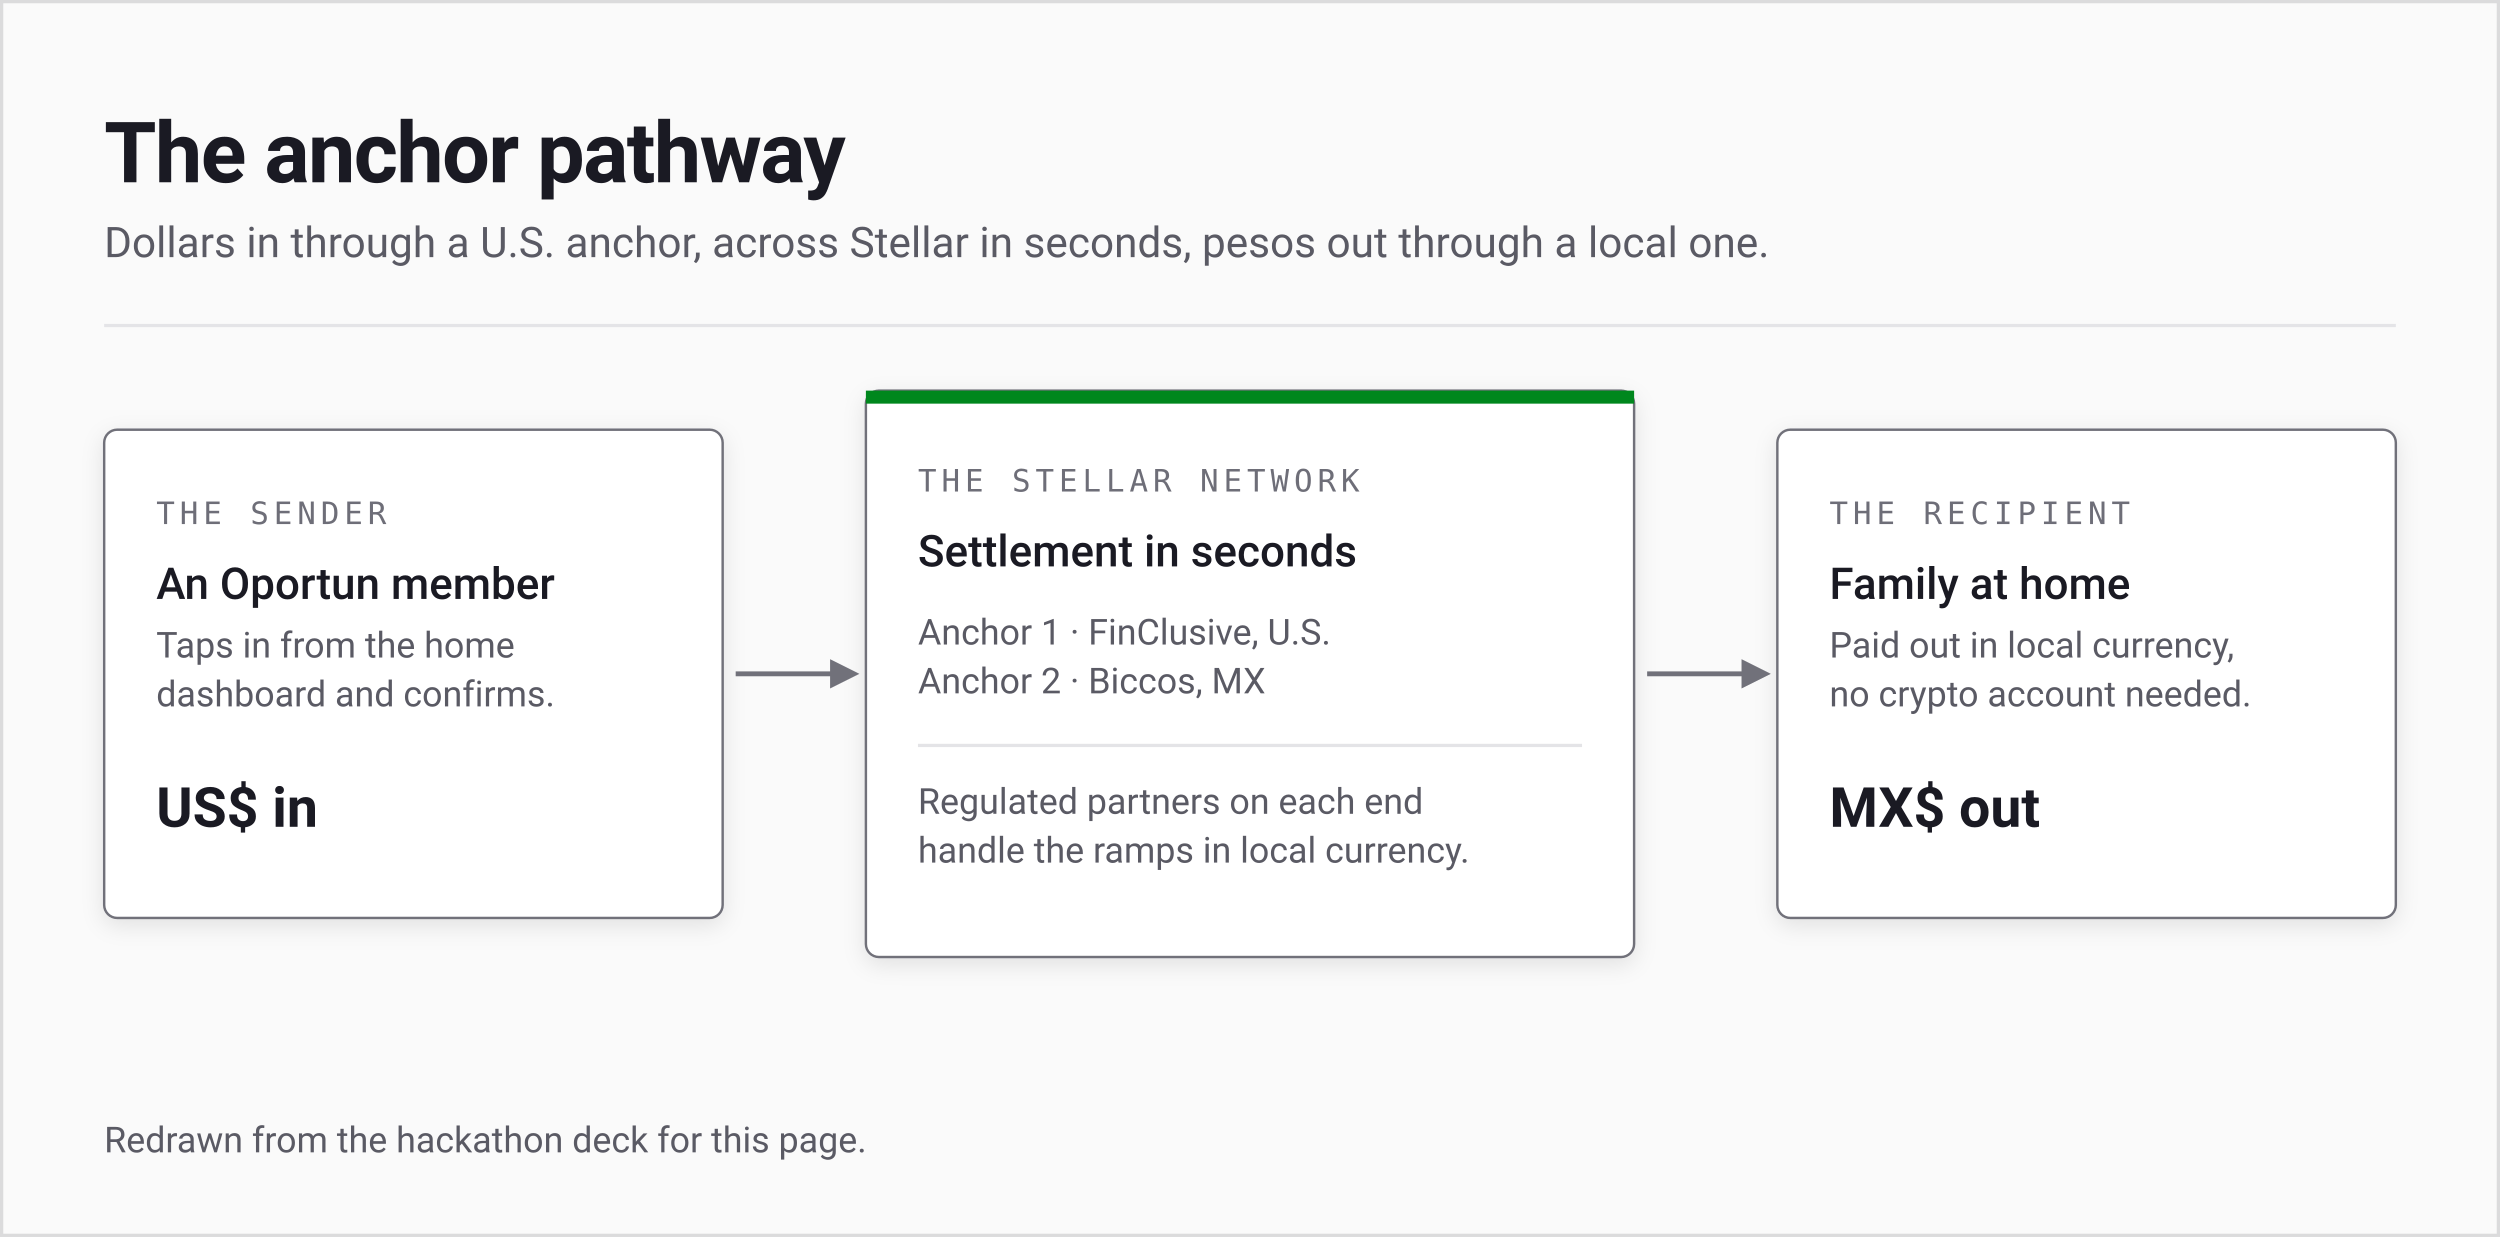
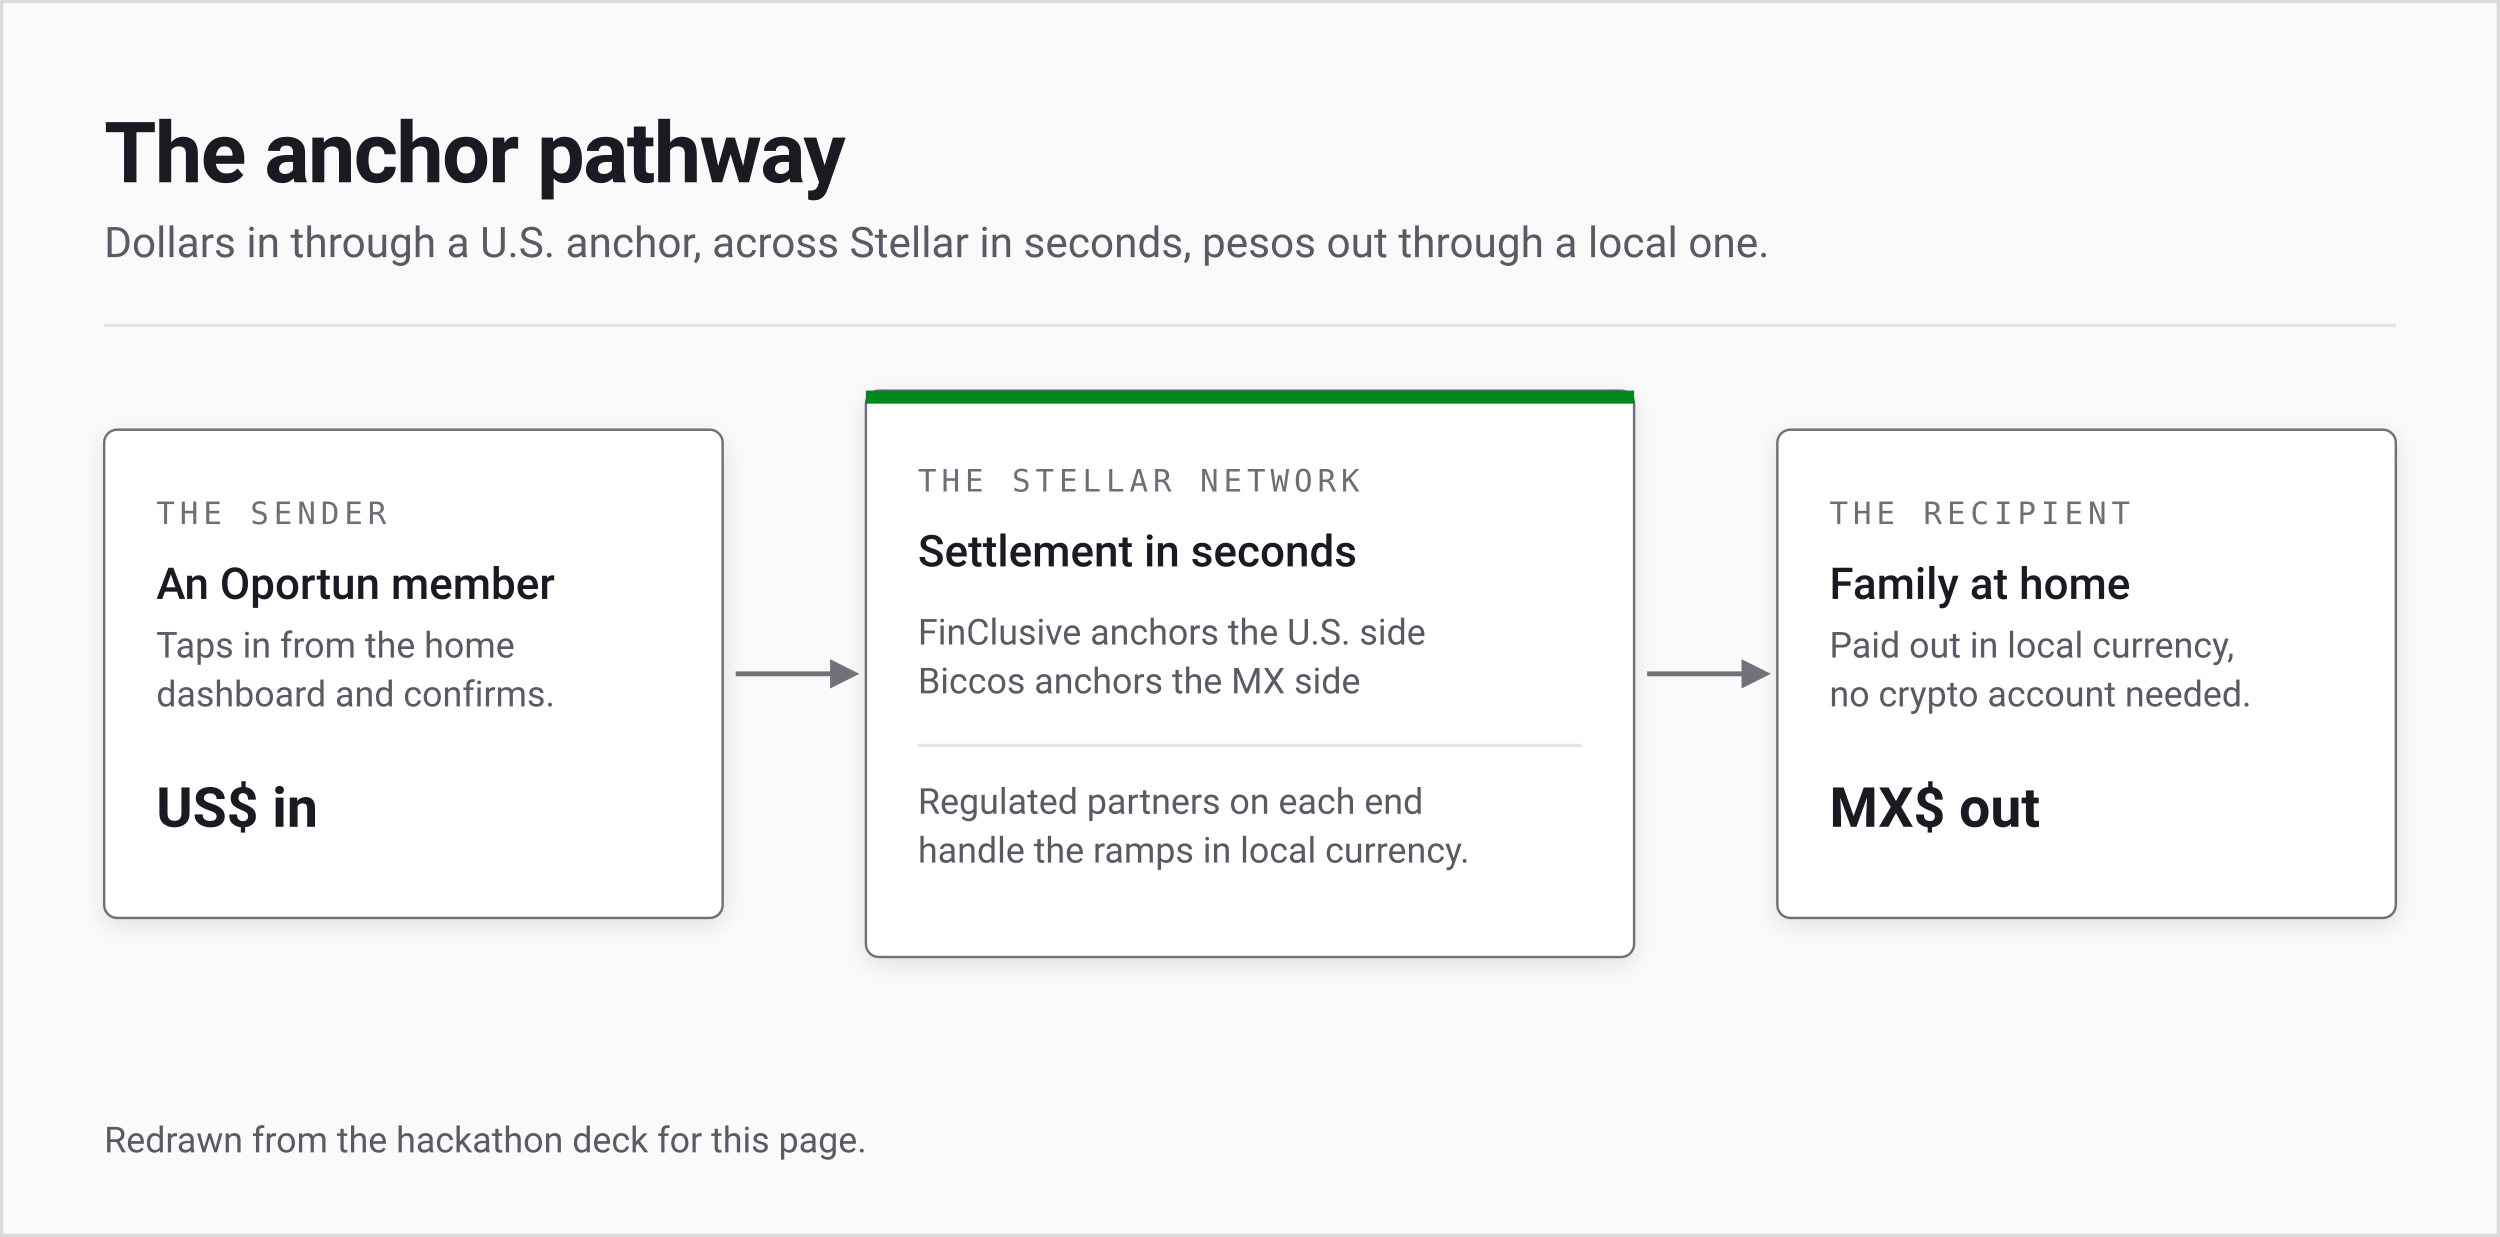
<svg xmlns="http://www.w3.org/2000/svg" viewBox="0 0 1536 760" width="1536" height="760" role="img" aria-label="The anchor pathway. An Oportun member deposits dollars through a U.S. anchor, value crosses the Stellar network in seconds, and a local anchor pays out pesos to the recipient.">
  <defs>
    <filter id="soft" x="-15%" y="-15%" width="130%" height="130%">
      <feDropShadow dx="0" dy="4" stdDeviation="7" flood-color="#1A1A23" flood-opacity="0.10" />
    </filter>
    <style>
      .h  { font-family: -apple-system, BlinkMacSystemFont, "Segoe UI", Roboto, sans-serif; }
      .m  { font-family: ui-monospace, SFMono-Regular, Menlo, Consolas, monospace; }
      .t1 { font-size: 52px; font-weight: 600; fill: #1A1A23; letter-spacing: -1px; }
      .t2 { font-size: 26px; fill: #5A5A64; }
      .kick { font-size: 19px; letter-spacing: 3px; fill: #6E6E78; }
      .row { font-size: 27px; fill: #1A1A23; font-weight: 500; }
      .sub { font-size: 22px; fill: #5A5A64; }
      .cur { font-size: 34px; font-weight: 600; }
    </style>
  </defs>
  <rect width="1536" height="760" fill="#FAFAFA" />
  <rect x="1" y="1" width="1534" height="758" fill="none" stroke="#1A1A23" stroke-opacity="0.14" stroke-width="2" />
  <text x="64" y="112" class="h t1">The anchor pathway</text>
  <text x="64" y="158" class="h t2">Dollars in through a U.S. anchor, across Stellar in seconds, pesos out through a local one.</text>
  <line x1="64" y1="200" x2="1472" y2="200" stroke="#E4E4E7" stroke-width="2" />
  <g filter="url(#soft)">
    <rect x="64" y="264" width="380" height="300" rx="8" fill="#FFFFFF" stroke="#71717A" stroke-width="1.5" />
  </g>
  <text x="96" y="322" class="m kick">THE SENDER</text>
  <text x="96" y="368" class="h row">An Oportun member</text>
  <text x="96" y="404" class="h sub">Taps in from the home</text>
  <text x="96" y="434" class="h sub">dashboard and confirms.</text>
  <text x="96" y="508" class="h cur" fill="#1A1A23">US$ in</text>
  <g filter="url(#soft)">
    <rect x="532" y="240" width="472" height="348" rx="8" fill="#FFFFFF" stroke="#71717A" stroke-width="1.5" />
  </g>
  <rect x="532" y="240" width="472" height="8" fill="#00871D" />
  <text x="564" y="302" class="m kick">THE STELLAR NETWORK</text>
  <text x="564" y="348" class="h row">Settlement in seconds</text>
-   <text x="564" y="396" class="h sub">Anchor 1 · FinClusive, U.S.</text>
-   <text x="564" y="426" class="h sub">Anchor 2 · Biccos, MX</text>
+   <text x="564" y="396" class="h sub">FinClusive anchors the U.S. side</text>
+   <text x="564" y="426" class="h sub">Biccos anchors the MX side</text>
  <line x1="564" y1="458" x2="972" y2="458" stroke="#E4E4E7" stroke-width="2" />
  <text x="564" y="500" class="h sub">Regulated partners on each end</text>
  <text x="564" y="530" class="h sub">handle the ramps in local currency.</text>
  <g filter="url(#soft)">
    <rect x="1092" y="264" width="380" height="300" rx="8" fill="#FFFFFF" stroke="#71717A" stroke-width="1.5" />
  </g>
  <text x="1124" y="322" class="m kick">THE RECIPIENT</text>
  <text x="1124" y="368" class="h row">Family at home</text>
  <text x="1124" y="404" class="h sub">Paid out in local currency,</text>
  <text x="1124" y="434" class="h sub">no crypto account needed.</text>
  <text x="1124" y="508" class="h cur" fill="#1A1A23">MX$ out</text>
  <g stroke="#71717A" stroke-width="3" fill="none">
    <line x1="452" y1="414" x2="516" y2="414" />
    <line x1="1012" y1="414" x2="1076" y2="414" />
  </g>
  <g fill="#71717A">
    <path d="M528 414 l-18 -9 0 18 z" />
    <path d="M1088 414 l-18 -9 0 18 z" />
  </g>
  <text x="64" y="708" class="h sub">Redrawn from the hackathon deck for this page.</text>
</svg>
